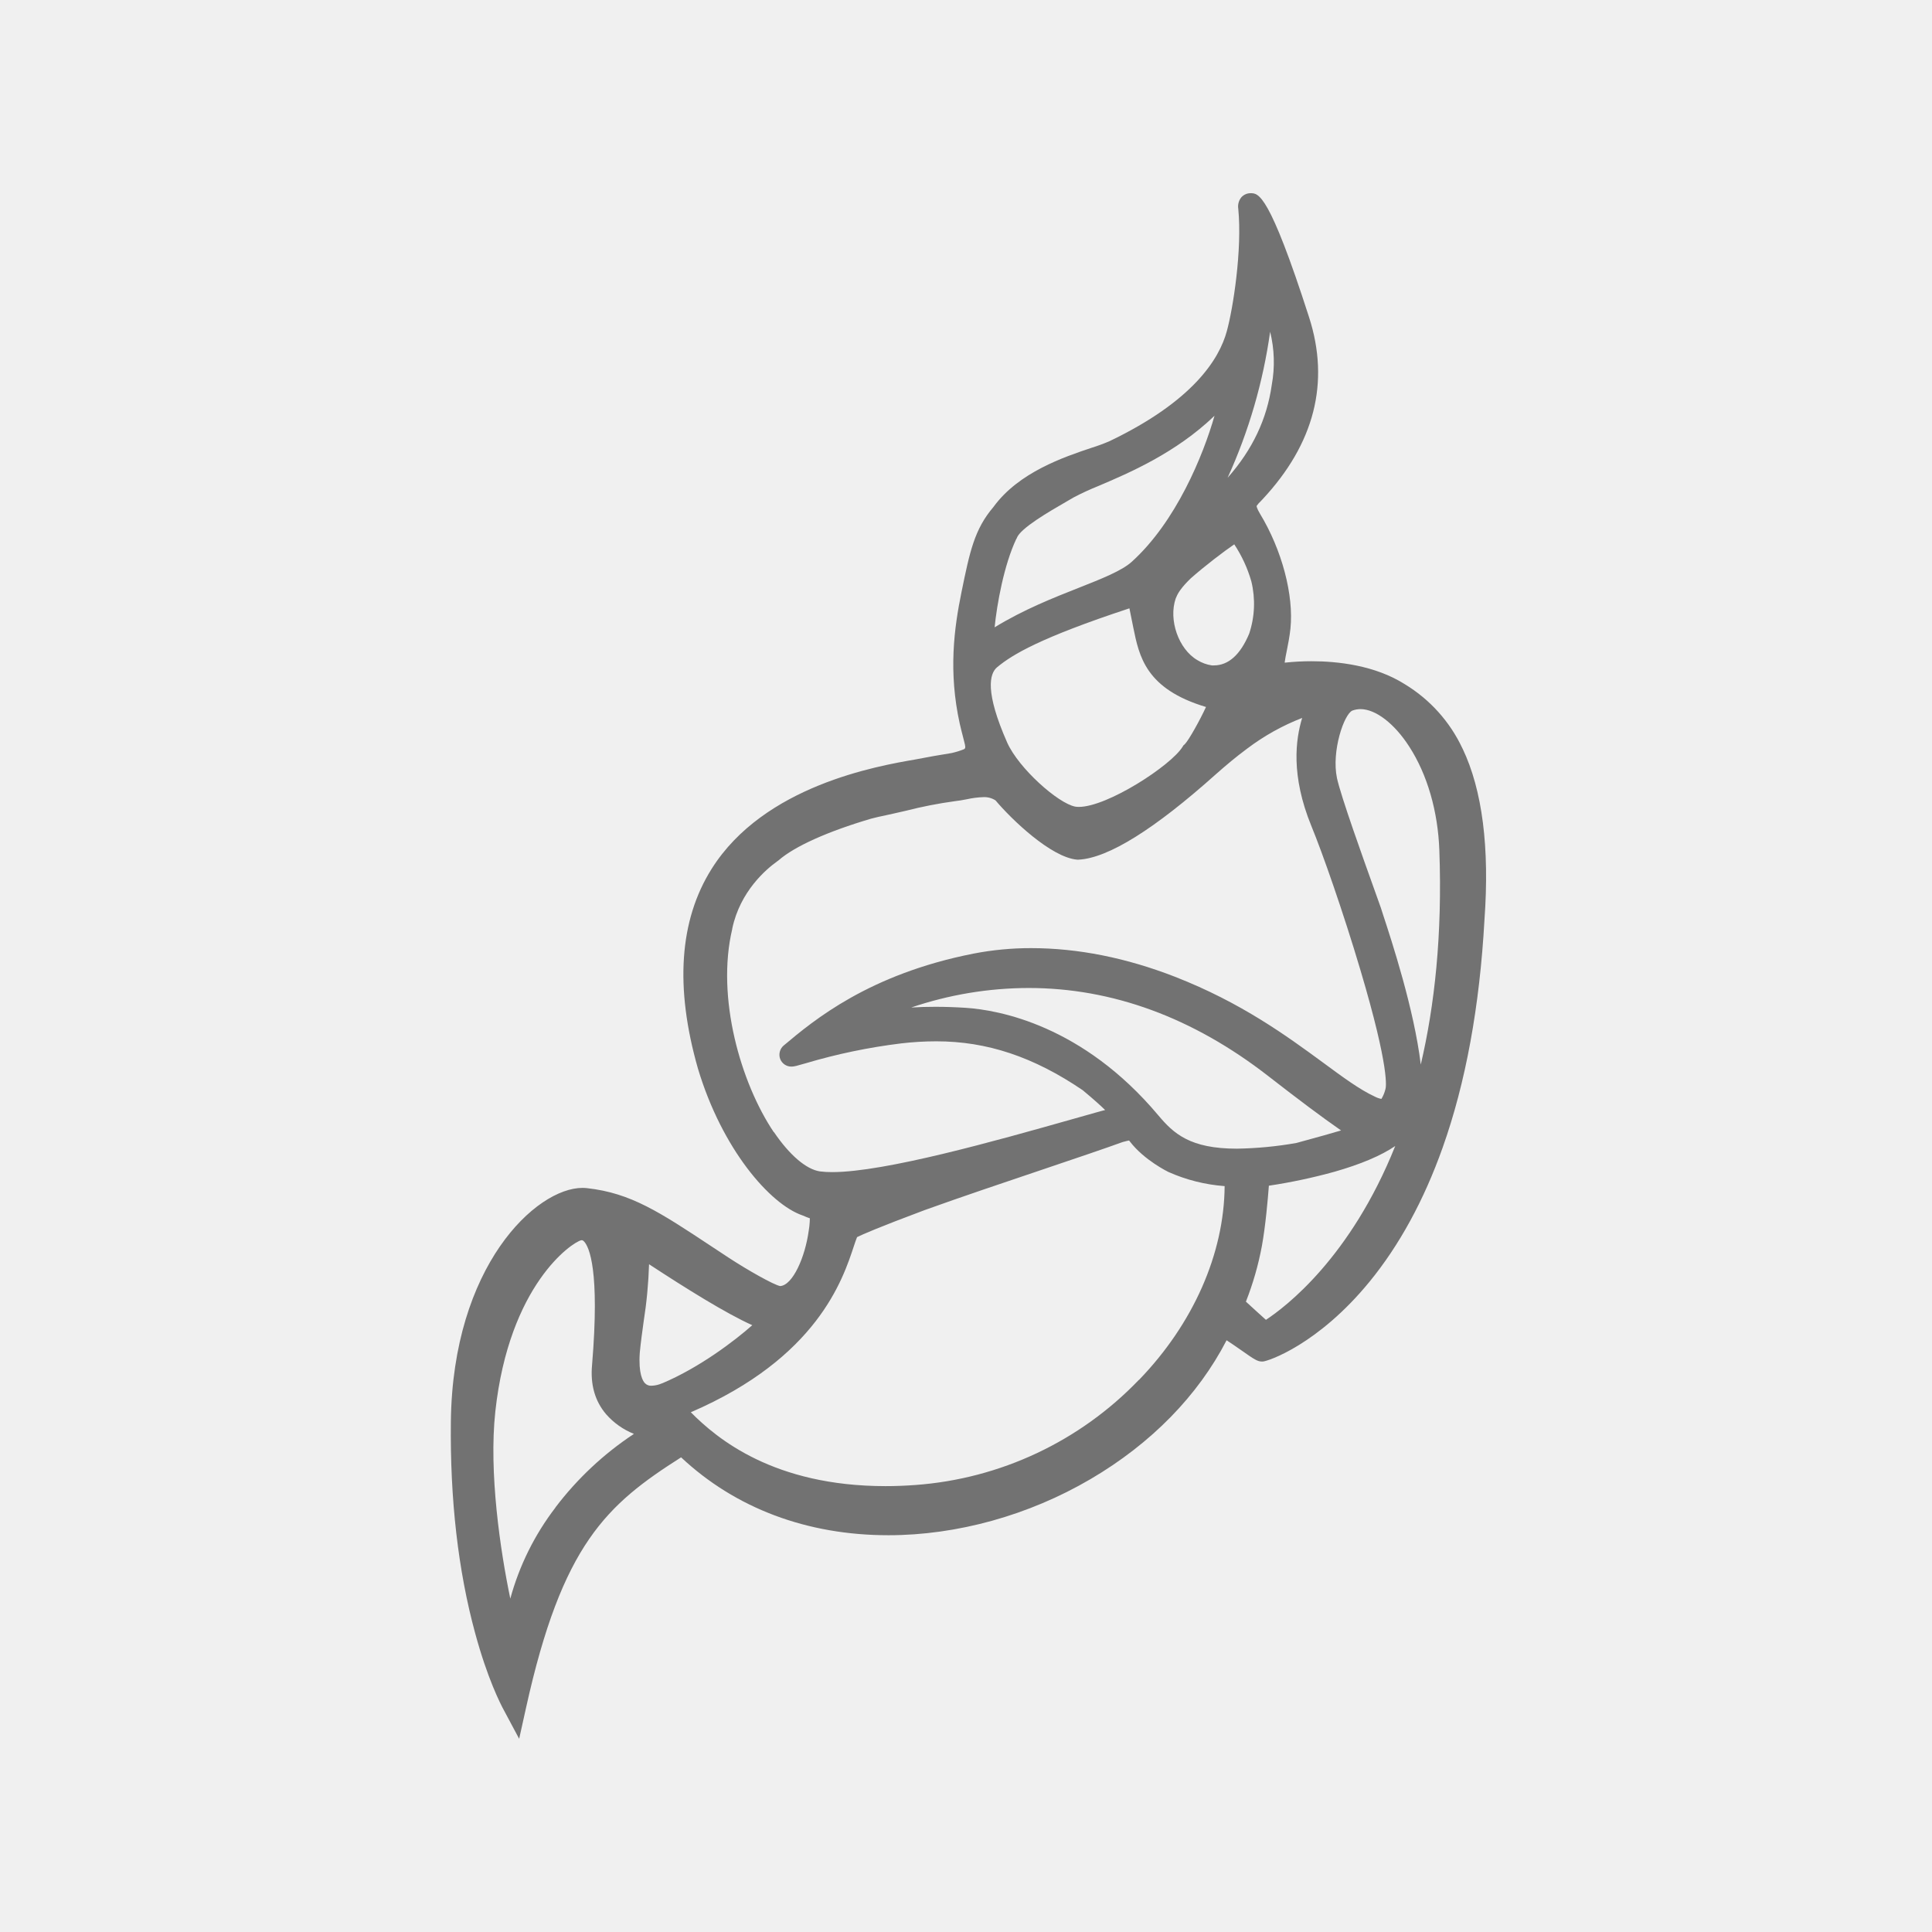
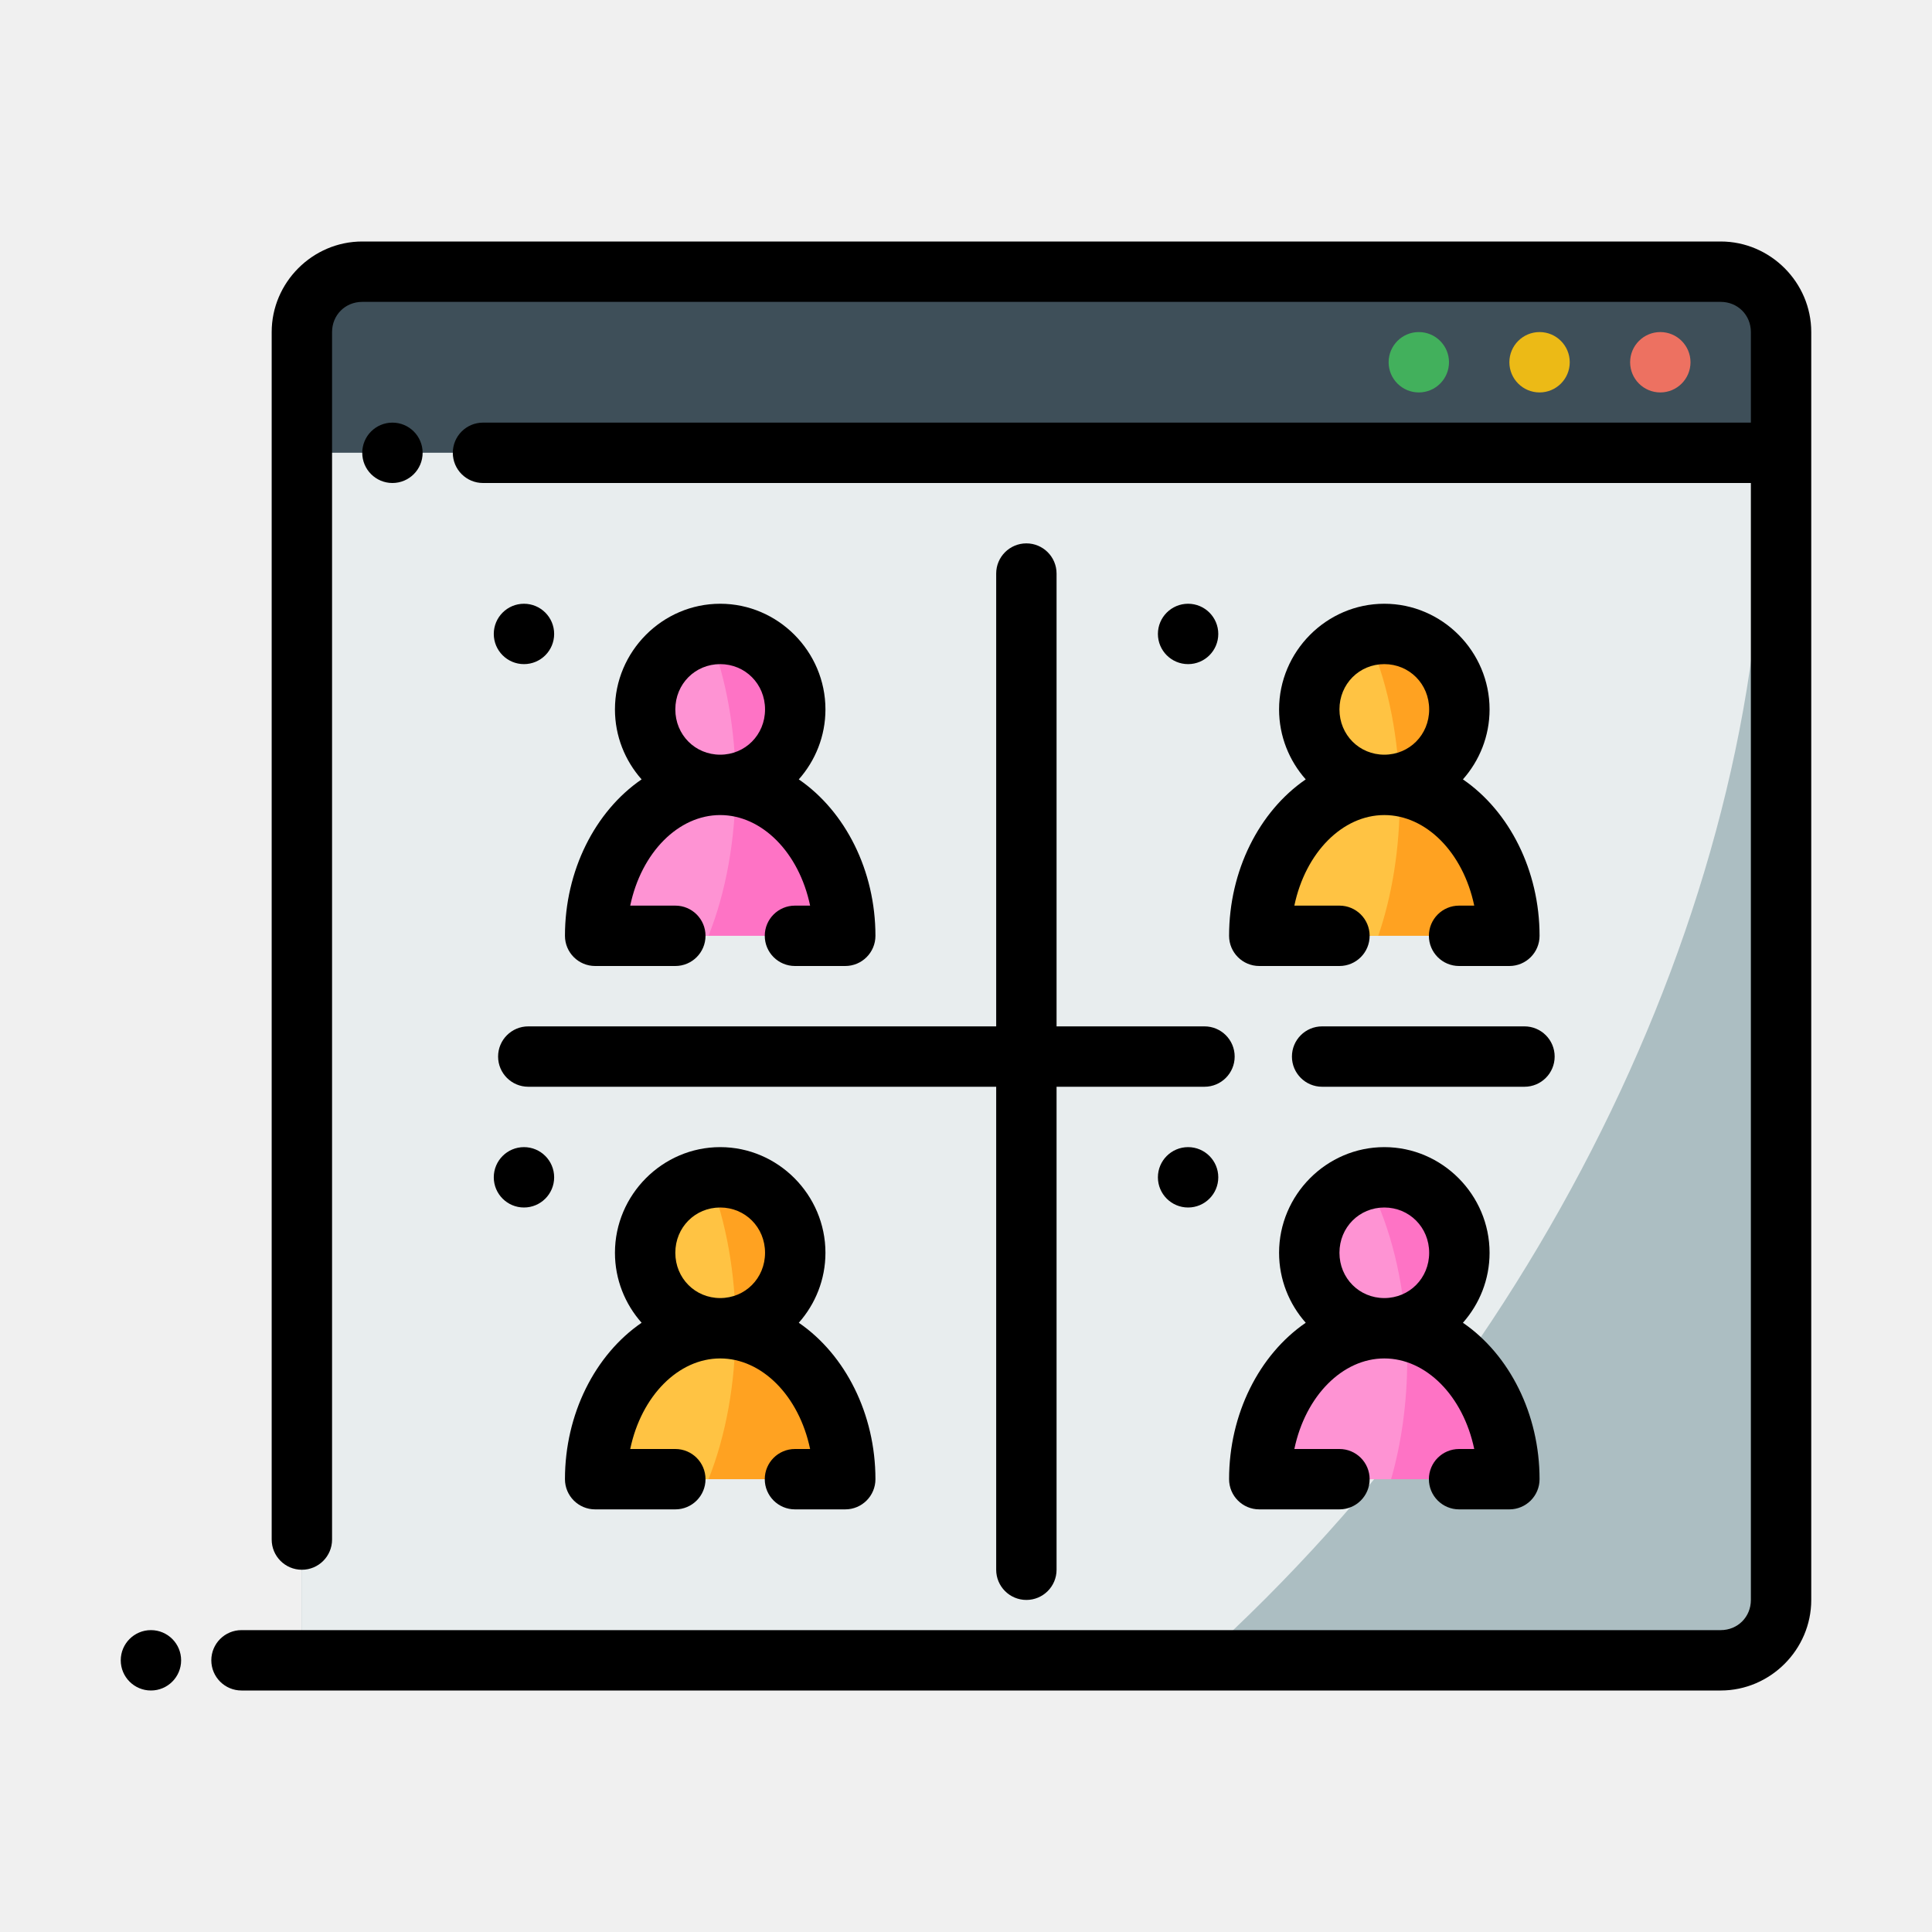
- <svg xmlns="http://www.w3.org/2000/svg" width="60" height="60" viewBox="0 0 60 60" fill="none">
-   <path d="M45.418 23.244C45.032 22.417 44.409 21.722 43.628 21.249C42.699 20.66 41.54 20.535 40.731 20.535C40.459 20.535 40.187 20.549 39.916 20.578H39.896C39.91 20.466 39.939 20.322 39.963 20.205C40.004 20 40.05 19.766 40.076 19.523C40.183 18.482 39.813 17.08 39.13 15.954C39.022 15.775 39.025 15.713 39.025 15.713C39.06 15.662 39.099 15.616 39.145 15.574L39.207 15.509C40.821 13.781 41.308 11.881 40.654 9.851C39.415 6 39.083 6 38.84 6C38.786 5.999 38.732 6.01 38.683 6.032C38.633 6.054 38.589 6.086 38.552 6.126C38.512 6.175 38.482 6.231 38.466 6.292C38.449 6.354 38.445 6.417 38.455 6.48C38.581 7.757 38.293 9.585 38.101 10.281C37.866 11.156 37.045 12.462 34.453 13.703C34.271 13.781 34.085 13.849 33.896 13.908C33.05 14.191 31.637 14.664 30.852 15.745C30.26 16.439 30.117 17.134 29.86 18.389C29.632 19.504 29.448 20.863 29.808 22.484C29.845 22.645 29.88 22.779 29.911 22.899C29.933 22.984 29.953 23.058 29.967 23.123L29.998 23.116L29.966 23.125C29.99 23.221 29.974 23.244 29.94 23.267C29.815 23.317 29.687 23.356 29.556 23.386C29.172 23.447 28.788 23.515 28.421 23.587C27.254 23.788 23.725 24.396 22.1 26.984C21.096 28.579 20.954 30.663 21.675 33.185C22.423 35.681 23.907 37.397 24.923 37.746L24.939 37.752C25.012 37.785 25.082 37.812 25.151 37.836C25.151 37.906 25.144 37.991 25.135 38.087C25.128 38.129 25.121 38.175 25.115 38.225C25.004 39.039 24.62 39.917 24.228 39.94C24.022 39.9 23.204 39.436 22.625 39.056C22.439 38.935 22.263 38.819 22.097 38.708C20.481 37.639 19.59 37.05 18.229 36.899C18.182 36.894 18.136 36.891 18.089 36.891C16.649 36.891 14.057 39.316 14.002 44.148C13.974 46.57 14.228 48.782 14.758 50.726C15.136 52.12 15.539 52.914 15.656 53.126L16.123 54L16.336 53.04C17.459 47.952 18.845 46.726 21.152 45.259C22.843 46.843 25.063 47.678 27.592 47.678C29.723 47.678 31.953 47.059 33.869 45.934C35.752 44.83 37.205 43.342 38.093 41.623C38.241 41.719 38.42 41.843 38.538 41.926C38.96 42.222 39.049 42.284 39.2 42.284H39.214C39.379 42.277 40.936 41.755 42.53 39.807C43.457 38.675 44.221 37.276 44.801 35.645C45.519 33.629 45.953 31.248 46.101 28.571C46.264 26.322 46.035 24.532 45.422 23.249L45.418 23.244ZM39.445 10.303C39.579 10.843 39.596 11.405 39.496 11.952C39.346 13.016 38.895 13.968 38.125 14.837C38.781 13.397 39.226 11.87 39.445 10.303V10.303ZM38.331 16.905C38.566 17.259 38.745 17.648 38.862 18.057C38.992 18.593 38.969 19.155 38.795 19.678C38.52 20.334 38.15 20.665 37.696 20.665H37.635C37.475 20.641 37.322 20.585 37.184 20.5C36.6 20.158 36.285 19.252 36.512 18.587C36.522 18.568 36.53 18.548 36.539 18.527C36.577 18.431 36.683 18.247 36.979 17.962C37.401 17.588 38.018 17.117 38.329 16.906L38.331 16.905ZM31.573 16.724L31.579 16.714V16.704C31.703 16.397 32.563 15.899 33.133 15.57C33.204 15.528 33.275 15.487 33.346 15.446C33.596 15.315 33.852 15.197 34.114 15.092C35.052 14.693 36.514 14.071 37.718 12.912C37.368 14.137 36.528 16.2 35.145 17.449C34.838 17.726 34.218 17.972 33.499 18.256C32.724 18.562 31.793 18.928 30.889 19.482C30.959 18.776 31.177 17.543 31.568 16.724H31.573ZM30.973 20.716C31.438 20.332 32.288 19.811 35.075 18.892C35.094 18.978 35.116 19.09 35.137 19.2C35.155 19.284 35.173 19.379 35.194 19.482C35.377 20.383 35.578 21.395 37.453 21.956C37.278 22.34 36.919 22.989 36.794 23.113L36.753 23.148L36.724 23.195C36.359 23.781 34.388 25.059 33.505 25.059C33.467 25.059 33.429 25.056 33.391 25.05C32.859 24.948 31.638 23.863 31.279 23.061C30.585 21.488 30.727 20.92 30.968 20.72L30.973 20.716ZM24.029 35.158C23.008 33.638 22.234 30.983 22.741 28.848V28.838C22.986 27.677 23.797 26.993 24.132 26.753L24.18 26.718C24.677 26.284 25.695 25.826 27.047 25.426C27.238 25.376 27.344 25.354 27.349 25.354C27.598 25.302 27.869 25.239 28.133 25.179C28.633 25.051 29.139 24.952 29.65 24.882C29.777 24.869 29.905 24.845 30.028 24.821C30.194 24.784 30.363 24.762 30.533 24.756C30.669 24.748 30.803 24.784 30.917 24.857C31.418 25.453 32.645 26.628 33.45 26.697H33.474H33.501C34.416 26.648 35.852 25.754 37.768 24.038C38.093 23.75 38.396 23.499 38.692 23.279L38.729 23.251C39.252 22.855 39.828 22.533 40.44 22.296C40.239 22.953 40.08 24.075 40.727 25.656C41.065 26.474 41.712 28.317 42.248 30.122C43.172 33.23 43.043 33.778 43.025 33.828C42.999 33.934 42.957 34.035 42.901 34.128C42.829 34.114 42.759 34.09 42.694 34.055C42.229 33.84 41.707 33.456 41.096 33.005C39.963 32.174 38.555 31.141 36.494 30.336C34.98 29.746 33.475 29.445 32.022 29.445C31.42 29.444 30.82 29.501 30.229 29.616C26.982 30.256 25.27 31.688 24.352 32.458L24.345 32.463C24.285 32.512 24.241 32.579 24.22 32.653C24.199 32.728 24.201 32.808 24.227 32.881C24.253 32.953 24.302 33.015 24.365 33.059C24.428 33.102 24.503 33.125 24.58 33.124C24.664 33.124 24.745 33.101 25.015 33.023C25.988 32.733 26.983 32.526 27.991 32.403C28.352 32.361 28.715 32.339 29.079 32.339C30.65 32.339 32.096 32.819 33.626 33.858C33.977 34.151 34.191 34.345 34.321 34.473L34.188 34.507L33.26 34.769C30.961 35.419 27.487 36.401 25.843 36.401C25.717 36.402 25.591 36.395 25.465 36.379C25.039 36.317 24.519 35.871 24.036 35.159L24.029 35.158ZM17.251 46.817C16.604 47.661 16.127 48.622 15.848 49.647C15.539 48.166 15.176 45.73 15.383 43.833C15.813 39.902 17.759 38.586 18.049 38.517H18.067C18.083 38.517 18.102 38.517 18.141 38.558C18.296 38.727 18.632 39.441 18.387 42.391C18.33 42.998 18.476 43.513 18.823 43.92C19.059 44.189 19.355 44.398 19.687 44.531C18.75 45.15 17.925 45.923 17.247 46.818L17.251 46.817ZM20.56 42.96C20.458 43.005 20.349 43.031 20.238 43.035C20.199 43.038 20.16 43.033 20.123 43.019C20.087 43.005 20.054 42.983 20.027 42.954C19.965 42.889 19.823 42.666 19.869 42.009C19.9 41.685 19.945 41.363 19.988 41.049C20.082 40.457 20.138 39.861 20.157 39.262C21.291 40.005 22.549 40.792 23.363 41.155C22.831 41.627 21.724 42.474 20.56 42.962V42.96ZM35.368 42.854C33.537 44.763 31.065 45.925 28.428 46.118C28.115 46.141 27.803 46.153 27.503 46.153C24.03 46.153 22.266 44.679 21.454 43.859C25.378 42.166 26.174 39.746 26.521 38.689C26.555 38.586 26.586 38.497 26.617 38.42C26.767 38.345 27.243 38.132 28.712 37.582C29.864 37.167 31.246 36.703 32.464 36.292C33.478 35.95 34.355 35.653 34.834 35.478L34.873 35.465C34.969 35.438 35.027 35.426 35.065 35.419L35.092 35.454C35.539 36.035 36.275 36.39 36.282 36.395C36.835 36.642 37.427 36.791 38.032 36.836C38.017 38.934 37.059 41.109 35.374 42.853L35.368 42.854ZM38.411 35.673C36.959 35.673 36.449 35.205 35.974 34.64C33.615 31.828 31.008 31.367 29.995 31.299C29.67 31.278 29.352 31.267 29.048 31.267C28.793 31.267 28.543 31.274 28.299 31.289C29.474 30.89 30.706 30.685 31.947 30.683C34.549 30.683 37.054 31.604 39.389 33.42C40.342 34.161 41.042 34.686 41.648 35.107C41.353 35.195 40.955 35.307 40.453 35.443L40.261 35.496C39.651 35.604 39.033 35.663 38.414 35.673H38.411ZM39.316 40.99C39.164 40.856 38.932 40.642 38.693 40.424C38.913 39.865 39.079 39.286 39.189 38.696C39.302 38.073 39.373 37.256 39.406 36.823C40.095 36.72 40.778 36.574 41.45 36.388C42.26 36.156 42.885 35.892 43.33 35.591C41.941 39.059 39.929 40.583 39.316 40.988V40.99ZM44.123 33.058C43.917 31.348 43.224 29.234 42.954 28.412C42.925 28.316 42.901 28.247 42.885 28.196C42.864 28.131 42.802 27.957 42.673 27.602C42.34 26.672 41.645 24.738 41.521 24.166C41.344 23.325 41.745 22.168 42.001 22.067C42.081 22.038 42.164 22.023 42.249 22.022C42.721 22.022 43.305 22.469 43.767 23.189C44.326 24.053 44.657 25.198 44.7 26.404C44.796 29.035 44.552 31.234 44.124 33.058" />
-   <style>
- 	    path {
- 	      fill: #727272;
- 	    }
- 	    @media (prefers-color-scheme: dark) {
- 	      path {
- 	        fill: #FFF;
- 	      }
- 	    }
- 	  </style>
+ <svg xmlns="http://www.w3.org/2000/svg" width="800px" height="800px" viewBox="0 0 64 64" id="svg5" version="1.1" xml:space="preserve">
+   <defs id="defs2" />
+   <g id="layer1" transform="translate(0,-576)">
+     <path d="m 10,585 h 49 v 6 h -49 z" id="path61150" style="fill:#3e4f59;fill-opacity:1;fill-rule:evenodd;stroke-width:2;stroke-linecap:round;stroke-linejoin:round;stroke-miterlimit:4.1" />
+     <path d="m 10,591 h 49 v 40 h -49 z" id="path61152" style="fill:#acbec2;fill-opacity:1;fill-rule:evenodd;stroke-width:2;stroke-linecap:round;stroke-linejoin:round;stroke-miterlimit:4.1" />
+     <path d="m 10,591 v 40 h 29.77 a 28.484,41.393 35.599 0 0 18.625,-40 z" id="path61154" style="fill:#e8edee;fill-opacity:1;fill-rule:evenodd;stroke:none;stroke-width:2;stroke-linecap:round;stroke-linejoin:round;stroke-miterlimit:4.1" />
+     <path d="m 12,584 c -1.645,0 -3,1.355 -3,3 v 40 c 0,0.552 0.448,1 1,1 0.552,0 1,-0.448 1,-1 v -40 c 0,-0.564 0.436,-1 1,-1 h 45 c 0.564,0 1,0.436 1,1 v 3 h -42 c -0.552,0 -1,0.448 -1,1 0,0.552 0.448,1 1,1 h 42 v 37 c 0,0.564 -0.436,1 -1,1 h -49 c -0.552,0 -1,0.448 -1,1 0,0.552 0.448,1 1,1 h 49 c 1.645,0 3,-1.355 3,-3 0,-14 0,-28 0,-42 0,-1.645 -1.355,-3 -3,-3 z" id="path61156" style="color:#000000;fill:#000000;fill-rule:evenodd;stroke-linecap:round;stroke-linejoin:round;stroke-miterlimit:4.1" />
+     <path d="m 55,587 c -0.552,0 -1,0.448 -1,1 0,0.552 0.448,1 1,1 0.552,0 1,-0.448 1,-1 0,-0.552 -0.448,-1 -1,-1 z" id="path61158" style="color:#000000;fill:#ed7161;fill-opacity:1;fill-rule:evenodd;stroke-linecap:round;stroke-linejoin:round;stroke-miterlimit:4.1;-inkscape-stroke:none" />
+     <path d="m 51,587 c -0.552,0 -1,0.448 -1,1 0,0.552 0.448,1 1,1 0.552,0 1,-0.448 1,-1 0,-0.552 -0.448,-1 -1,-1 z" id="path61160" style="color:#000000;fill:#ecba16;fill-opacity:1;fill-rule:evenodd;stroke-linecap:round;stroke-linejoin:round;stroke-miterlimit:4.1;-inkscape-stroke:none" />
+     <path d="m 47,587 c -0.552,0 -1,0.448 -1,1 0,0.552 0.448,1 1,1 0.552,0 1,-0.448 1,-1 0,-0.552 -0.448,-1 -1,-1 z" id="path61162" style="color:#000000;fill:#42b05c;fill-opacity:1;fill-rule:evenodd;stroke-linecap:round;stroke-linejoin:round;stroke-miterlimit:4.1;-inkscape-stroke:none" />
+     <path d="m 5,630 a 1,1 0 0 0 -1,1 1,1 0 0 0 1,1 1,1 0 0 0 1,-1 1,1 0 0 0 -1,-1 z" id="path61164" style="color:#000000;fill:#000000;fill-rule:evenodd;stroke-linecap:round;stroke-linejoin:round;stroke-miterlimit:4.1;-inkscape-stroke:none" />
+     <path d="m 13,590 c -0.552,0 -1,0.448 -1,1 0,0.552 0.448,1 1,1 0.552,0 1,-0.448 1,-1 0,-0.552 -0.448,-1 -1,-1 z" id="path61166" style="color:#000000;fill:#000000;fill-rule:evenodd;stroke-linecap:round;stroke-linejoin:round;stroke-miterlimit:4.1;-inkscape-stroke:none" />
+     <path d="m 19.714,625 c 0,-2.761 1.855,-5 4.143,-5 C 26.145,620 28,622.239 28,625 Z" id="path2154-6-8" style="fill:#ffa221;fill-opacity:1;fill-rule:evenodd;stroke:none;stroke-width:2;stroke-linecap:round;stroke-linejoin:round;stroke-miterlimit:4.1" />
+     <path d="m 23.857,620 c -2.288,0 -4.143,2.239 -4.143,5 h 3.756 a 4.655,8.506 0 0 0 0.896,-4.961 C 24.2,620.014 24.03,620 23.857,620 Z" id="ellipse41890" style="fill:#ffc343;fill-opacity:1;fill-rule:evenodd;stroke:none;stroke-width:2;stroke-linecap:round;stroke-linejoin:round;stroke-miterlimit:4.1" />
+     <path d="M 26.343,617.5 A 2.486,2.5 0 0 1 23.857,620 a 2.486,2.5 0 0 1 -2.486,-2.5 2.486,2.5 0 0 1 2.486,-2.5 2.486,2.5 0 0 1 2.486,2.5 z" id="path2152-3-1" style="fill:#ffa221;fill-opacity:1;fill-rule:evenodd;stroke:none;stroke-width:2;stroke-linecap:round;stroke-linejoin:round;stroke-miterlimit:4.1" />
+     <path d="m 23.49,615.027 a 2.486,2.5 0 0 0 -2.119,2.473 2.486,2.5 0 0 0 2.486,2.5 2.486,2.5 0 0 0 0.512,-0.055 4.655,8.506 0 0 0 -0.879,-4.918 z" id="ellipse41896" style="fill:#ffc343;fill-opacity:1;fill-rule:evenodd;stroke:none;stroke-width:2;stroke-linecap:round;stroke-linejoin:round;stroke-miterlimit:4.1" />
+     <path d="m 41.714,625 c 0,-2.761 1.855,-5 4.143,-5 C 48.145,620 50,622.239 50,625 Z" id="path2154-6-7" style="fill:#fe73c5;fill-opacity:1;fill-rule:evenodd;stroke:none;stroke-width:2;stroke-linecap:round;stroke-linejoin:round;stroke-miterlimit:4.1" />
+     <path d="m 45.857,620 c -2.288,0 -4.143,2.239 -4.143,5 h 4.367 a 4.655,8.506 0 0 0 0.535,-3.92 4.655,8.506 0 0 0 -0.035,-1.002 C 46.346,620.028 46.105,620 45.857,620 Z" id="ellipse41892" style="fill:#fe93d3;fill-opacity:1;fill-rule:evenodd;stroke:none;stroke-width:2;stroke-linecap:round;stroke-linejoin:round;stroke-miterlimit:4.1" />
+     <path d="M 48.343,617.5 A 2.486,2.5 0 0 1 45.857,620 a 2.486,2.5 0 0 1 -2.486,-2.5 2.486,2.5 0 0 1 2.486,-2.5 2.486,2.5 0 0 1 2.486,2.5 z" id="path2152-3-2" style="fill:#fe73c5;fill-opacity:1;fill-rule:evenodd;stroke:none;stroke-width:2;stroke-linecap:round;stroke-linejoin:round;stroke-miterlimit:4.1" />
+     <path d="m 45.258,615.08 a 2.486,2.5 0 0 0 -1.887,2.42 2.486,2.5 0 0 0 2.486,2.5 2.486,2.5 0 0 0 0.713,-0.105 4.655,8.506 0 0 0 -1.312,-4.814 z" id="ellipse41904" style="fill:#fe93d3;fill-opacity:1;fill-rule:evenodd;stroke:none;stroke-width:2;stroke-linecap:round;stroke-linejoin:round;stroke-miterlimit:4.1" />
+     <path d="m 41.714,607 c 0,-2.761 1.855,-5 4.143,-5 C 48.145,602 50,604.239 50,607 Z" id="path2154-6-0" style="fill:#ffa221;fill-opacity:1;fill-rule:evenodd;stroke:none;stroke-width:2;stroke-linecap:round;stroke-linejoin:round;stroke-miterlimit:4.1" />
+     <path d="m 45.857,602 c -2.288,0 -4.143,2.239 -4.143,5 h 3.943 a 4.655,8.506 0 0 0 0.711,-4.494 4.655,8.506 0 0 0 -0.008,-0.469 C 46.196,602.013 46.028,602 45.857,602 Z" id="path41872" style="fill:#ffc343;fill-opacity:1;fill-rule:evenodd;stroke:none;stroke-width:2;stroke-linecap:round;stroke-linejoin:round;stroke-miterlimit:4.1" />
+     <path d="M 48.343,599.5 A 2.486,2.5 0 0 1 45.857,602 a 2.486,2.5 0 0 1 -2.486,-2.5 2.486,2.5 0 0 1 2.486,-2.5 2.486,2.5 0 0 1 2.486,2.5 z" id="path2152-3-6" style="fill:#ffa221;fill-opacity:1;fill-rule:evenodd;stroke:none;stroke-width:2;stroke-linecap:round;stroke-linejoin:round;stroke-miterlimit:4.1" />
+     <path d="m 45.293,597.072 a 2.486,2.5 0 0 0 -1.922,2.428 2.486,2.5 0 0 0 2.486,2.5 2.486,2.5 0 0 0 0.5,-0.053 4.655,8.506 0 0 0 -1.064,-4.875 z" id="path41884" style="fill:#ffc343;fill-opacity:1;fill-rule:evenodd;stroke:none;stroke-width:2;stroke-linecap:round;stroke-linejoin:round;stroke-miterlimit:4.1" />
+     <path d="m 19.714,607 c 0,-2.761 1.855,-5 4.143,-5 2.288,0 4.143,2.239 4.143,5 z" id="path2154-6" style="fill:#fe73c5;fill-opacity:1;fill-rule:evenodd;stroke:none;stroke-width:2;stroke-linecap:round;stroke-linejoin:round;stroke-miterlimit:4.1" />
+     <path d="m 23.857,602 c -2.288,0 -4.143,2.239 -4.143,5 h 3.756 a 4.655,8.506 0 0 0 0.896,-4.961 C 24.2,602.014 24.03,602 23.857,602 Z" id="path41876" style="fill:#fe93d3;fill-opacity:1;fill-rule:evenodd;stroke:none;stroke-width:2;stroke-linecap:round;stroke-linejoin:round;stroke-miterlimit:4.1" />
+     <path d="m 26.343,599.5 a 2.486,2.5 0 0 1 -2.486,2.5 2.486,2.5 0 0 1 -2.486,-2.5 2.486,2.5 0 0 1 2.486,-2.5 2.486,2.5 0 0 1 2.486,2.5 z" id="path2152-3" style="fill:#fe73c5;fill-opacity:1;fill-rule:evenodd;stroke:none;stroke-width:2;stroke-linecap:round;stroke-linejoin:round;stroke-miterlimit:4.1" />
+     <path d="m 23.49,597.027 a 2.486,2.5 0 0 0 -2.119,2.473 2.486,2.5 0 0 0 2.486,2.5 2.486,2.5 0 0 0 0.512,-0.055 4.655,8.506 0 0 0 -0.879,-4.918 z" id="path41874" style="fill:#fe93d3;fill-opacity:1;fill-rule:evenodd;stroke:none;stroke-width:2;stroke-linecap:round;stroke-linejoin:round;stroke-miterlimit:4.1" />
+     <path d="m 34,594 a 1,1 0 0 0 -1,1 v 15 H 17.5 a 1,1 0 0 0 -1,1 1,1 0 0 0 1,1 H 33 v 16 a 1,1 0 0 0 1,1 1,1 0 0 0 1,-1 v -16 h 4.9 a 1,1 0 0 0 1,-1 1,1 0 0 0 -1,-1 H 35 v -15 a 1,1 0 0 0 -1,-1 z m 9.797,16 a 1,1 0 0 0 -1,1 1,1 0 0 0 1,1 H 50.5 a 1,1 0 0 0 1,-1 1,1 0 0 0 -1,-1 z" id="path33737" style="color:#000000;fill:#000000;fill-rule:evenodd;stroke-linecap:round;stroke-linejoin:round;stroke-miterlimit:4.1" />
+     <path d="m 17.357,596 c -0.552,0 -1,0.448 -1,1 0,0.552 0.448,1 1,1 0.552,0 1,-0.448 1,-1 0,-0.552 -0.448,-1 -1,-1 z" id="path33741" style="color:#000000;fill:#000000;fill-rule:evenodd;stroke-linecap:round;stroke-linejoin:round;stroke-miterlimit:4.1;-inkscape-stroke:none" />
+     <path d="m 23.857,596 c -1.916,0 -3.486,1.582 -3.486,3.5 -1e-6,0.885 0.334,1.699 0.883,2.318 -1.544,1.059 -2.539,3.025 -2.539,5.182 a 1,1 0 0 0 1,1 h 2.656 a 1,1 0 0 0 1,-1 1,1 0 0 0 -1,-1 h -1.494 c 0.369,-1.765 1.6,-3 2.98,-3 1.38,0 2.61,1.235 2.979,3 h -0.502 a 1,1 0 0 0 -1,1 1,1 0 0 0 1,1 H 28 a 1,1 0 0 0 1,-1 c 0,-2.156 -0.995,-4.123 -2.539,-5.182 0.549,-0.62 0.883,-1.433 0.883,-2.318 -6e-6,-1.918 -1.57,-3.5 -3.486,-3.5 z m 0,2 c 0.829,0 1.486,0.657 1.486,1.5 1e-6,0.843 -0.657,1.5 -1.486,1.5 -0.829,0 -1.486,-0.657 -1.486,-1.5 3e-6,-0.843 0.657,-1.5 1.486,-1.5 z" id="path6938" style="color:#000000;fill:#000000;fill-rule:evenodd;stroke-linecap:round;stroke-linejoin:round;stroke-miterlimit:4.1" />
+     <path d="m 39.357,614 c -0.552,0 -1,0.448 -1,1 0,0.552 0.448,1 1,1 0.552,0 1,-0.448 1,-1 0,-0.552 -0.448,-1 -1,-1 z" id="path33741-0" style="color:#000000;fill:#000000;fill-rule:evenodd;stroke-linecap:round;stroke-linejoin:round;stroke-miterlimit:4.1;-inkscape-stroke:none" />
+     <path d="m 45.857,614 c -1.916,0 -3.486,1.582 -3.486,3.5 -10e-7,0.885 0.334,1.699 0.883,2.318 -1.544,1.059 -2.539,3.025 -2.539,5.182 a 1,1 0 0 0 1,1 h 2.656 a 1,1 0 0 0 1,-1 1,1 0 0 0 -1,-1 h -1.494 c 0.369,-1.765 1.6,-3 2.98,-3 1.38,0 2.61,1.235 2.979,3 h -0.502 a 1,1 0 0 0 -1,1 1,1 0 0 0 1,1 H 50 a 1,1 0 0 0 1,-1 c 0,-2.156 -0.995,-4.123 -2.539,-5.182 0.549,-0.62 0.883,-1.433 0.883,-2.318 10e-7,-1.918 -1.57,-3.5 -3.486,-3.5 z m 0,2 c 0.829,0 1.486,0.657 1.486,1.5 10e-7,0.843 -0.657,1.5 -1.486,1.5 -0.829,0 -1.486,-0.657 -1.486,-1.5 -10e-7,-0.843 0.657,-1.5 1.486,-1.5 z" id="path6938-9" style="color:#000000;fill:#000000;fill-rule:evenodd;stroke-linecap:round;stroke-linejoin:round;stroke-miterlimit:4.1" />
+     <path d="m 39.357,596 c -0.552,0 -1,0.448 -1,1 0,0.552 0.448,1 1,1 0.552,0 1,-0.448 1,-1 0,-0.552 -0.448,-1 -1,-1 z" id="path33741-6" style="color:#000000;fill:#000000;fill-rule:evenodd;stroke-linecap:round;stroke-linejoin:round;stroke-miterlimit:4.1" />
+     <path d="m 45.857,596 c -1.916,0 -3.486,1.582 -3.486,3.5 -10e-7,0.885 0.334,1.699 0.883,2.318 -1.544,1.059 -2.539,3.025 -2.539,5.182 a 1,1 0 0 0 1,1 h 2.656 a 1,1 0 0 0 1,-1 1,1 0 0 0 -1,-1 h -1.494 c 0.369,-1.765 1.6,-3 2.98,-3 1.38,0 2.61,1.235 2.979,3 h -0.502 a 1,1 0 0 0 -1,1 1,1 0 0 0 1,1 H 50 a 1,1 0 0 0 1,-1 c 0,-2.156 -0.995,-4.123 -2.539,-5.182 0.549,-0.62 0.883,-1.433 0.883,-2.318 10e-7,-1.918 -1.57,-3.5 -3.486,-3.5 z m 0,2 c 0.829,0 1.486,0.657 1.486,1.5 10e-7,0.843 -0.657,1.5 -1.486,1.5 -0.829,0 -1.486,-0.657 -1.486,-1.5 -10e-7,-0.843 0.657,-1.5 1.486,-1.5 z" id="path6938-2" style="color:#000000;fill:#000000;fill-rule:evenodd;stroke-linecap:round;stroke-linejoin:round;stroke-miterlimit:4.1" />
+     <path d="m 17.357,614 c -0.552,0 -1,0.448 -1,1 0,0.552 0.448,1 1,1 0.552,0 1,-0.448 1,-1 0,-0.552 -0.448,-1 -1,-1 z" id="path33741-7" style="color:#000000;fill:#000000;fill-rule:evenodd;stroke-linecap:round;stroke-linejoin:round;stroke-miterlimit:4.1" />
+     <path d="m 23.857,614 c -1.916,0 -3.486,1.582 -3.486,3.5 -1e-6,0.885 0.334,1.699 0.883,2.318 -1.544,1.059 -2.539,3.025 -2.539,5.182 a 1,1 0 0 0 1,1 h 2.656 a 1,1 0 0 0 1,-1 1,1 0 0 0 -1,-1 h -1.494 c 0.369,-1.765 1.6,-3 2.98,-3 1.38,0 2.61,1.235 2.979,3 h -0.502 a 1,1 0 0 0 -1,1 1,1 0 0 0 1,1 H 28 a 1,1 0 0 0 1,-1 c 0,-2.156 -0.995,-4.123 -2.539,-5.182 0.549,-0.62 0.883,-1.433 0.883,-2.318 1e-6,-1.918 -1.57,-3.5 -3.486,-3.5 z m 0,2 c 0.829,0 1.486,0.657 1.486,1.5 1e-6,0.843 -0.657,1.5 -1.486,1.5 -0.829,0 -1.486,-0.657 -1.486,-1.5 -1e-6,-0.843 0.657,-1.5 1.486,-1.5 z" id="path6938-92" style="color:#000000;fill:#000000;fill-rule:evenodd;stroke-linecap:round;stroke-linejoin:round;stroke-miterlimit:4.1" />
+   </g>
</svg>
